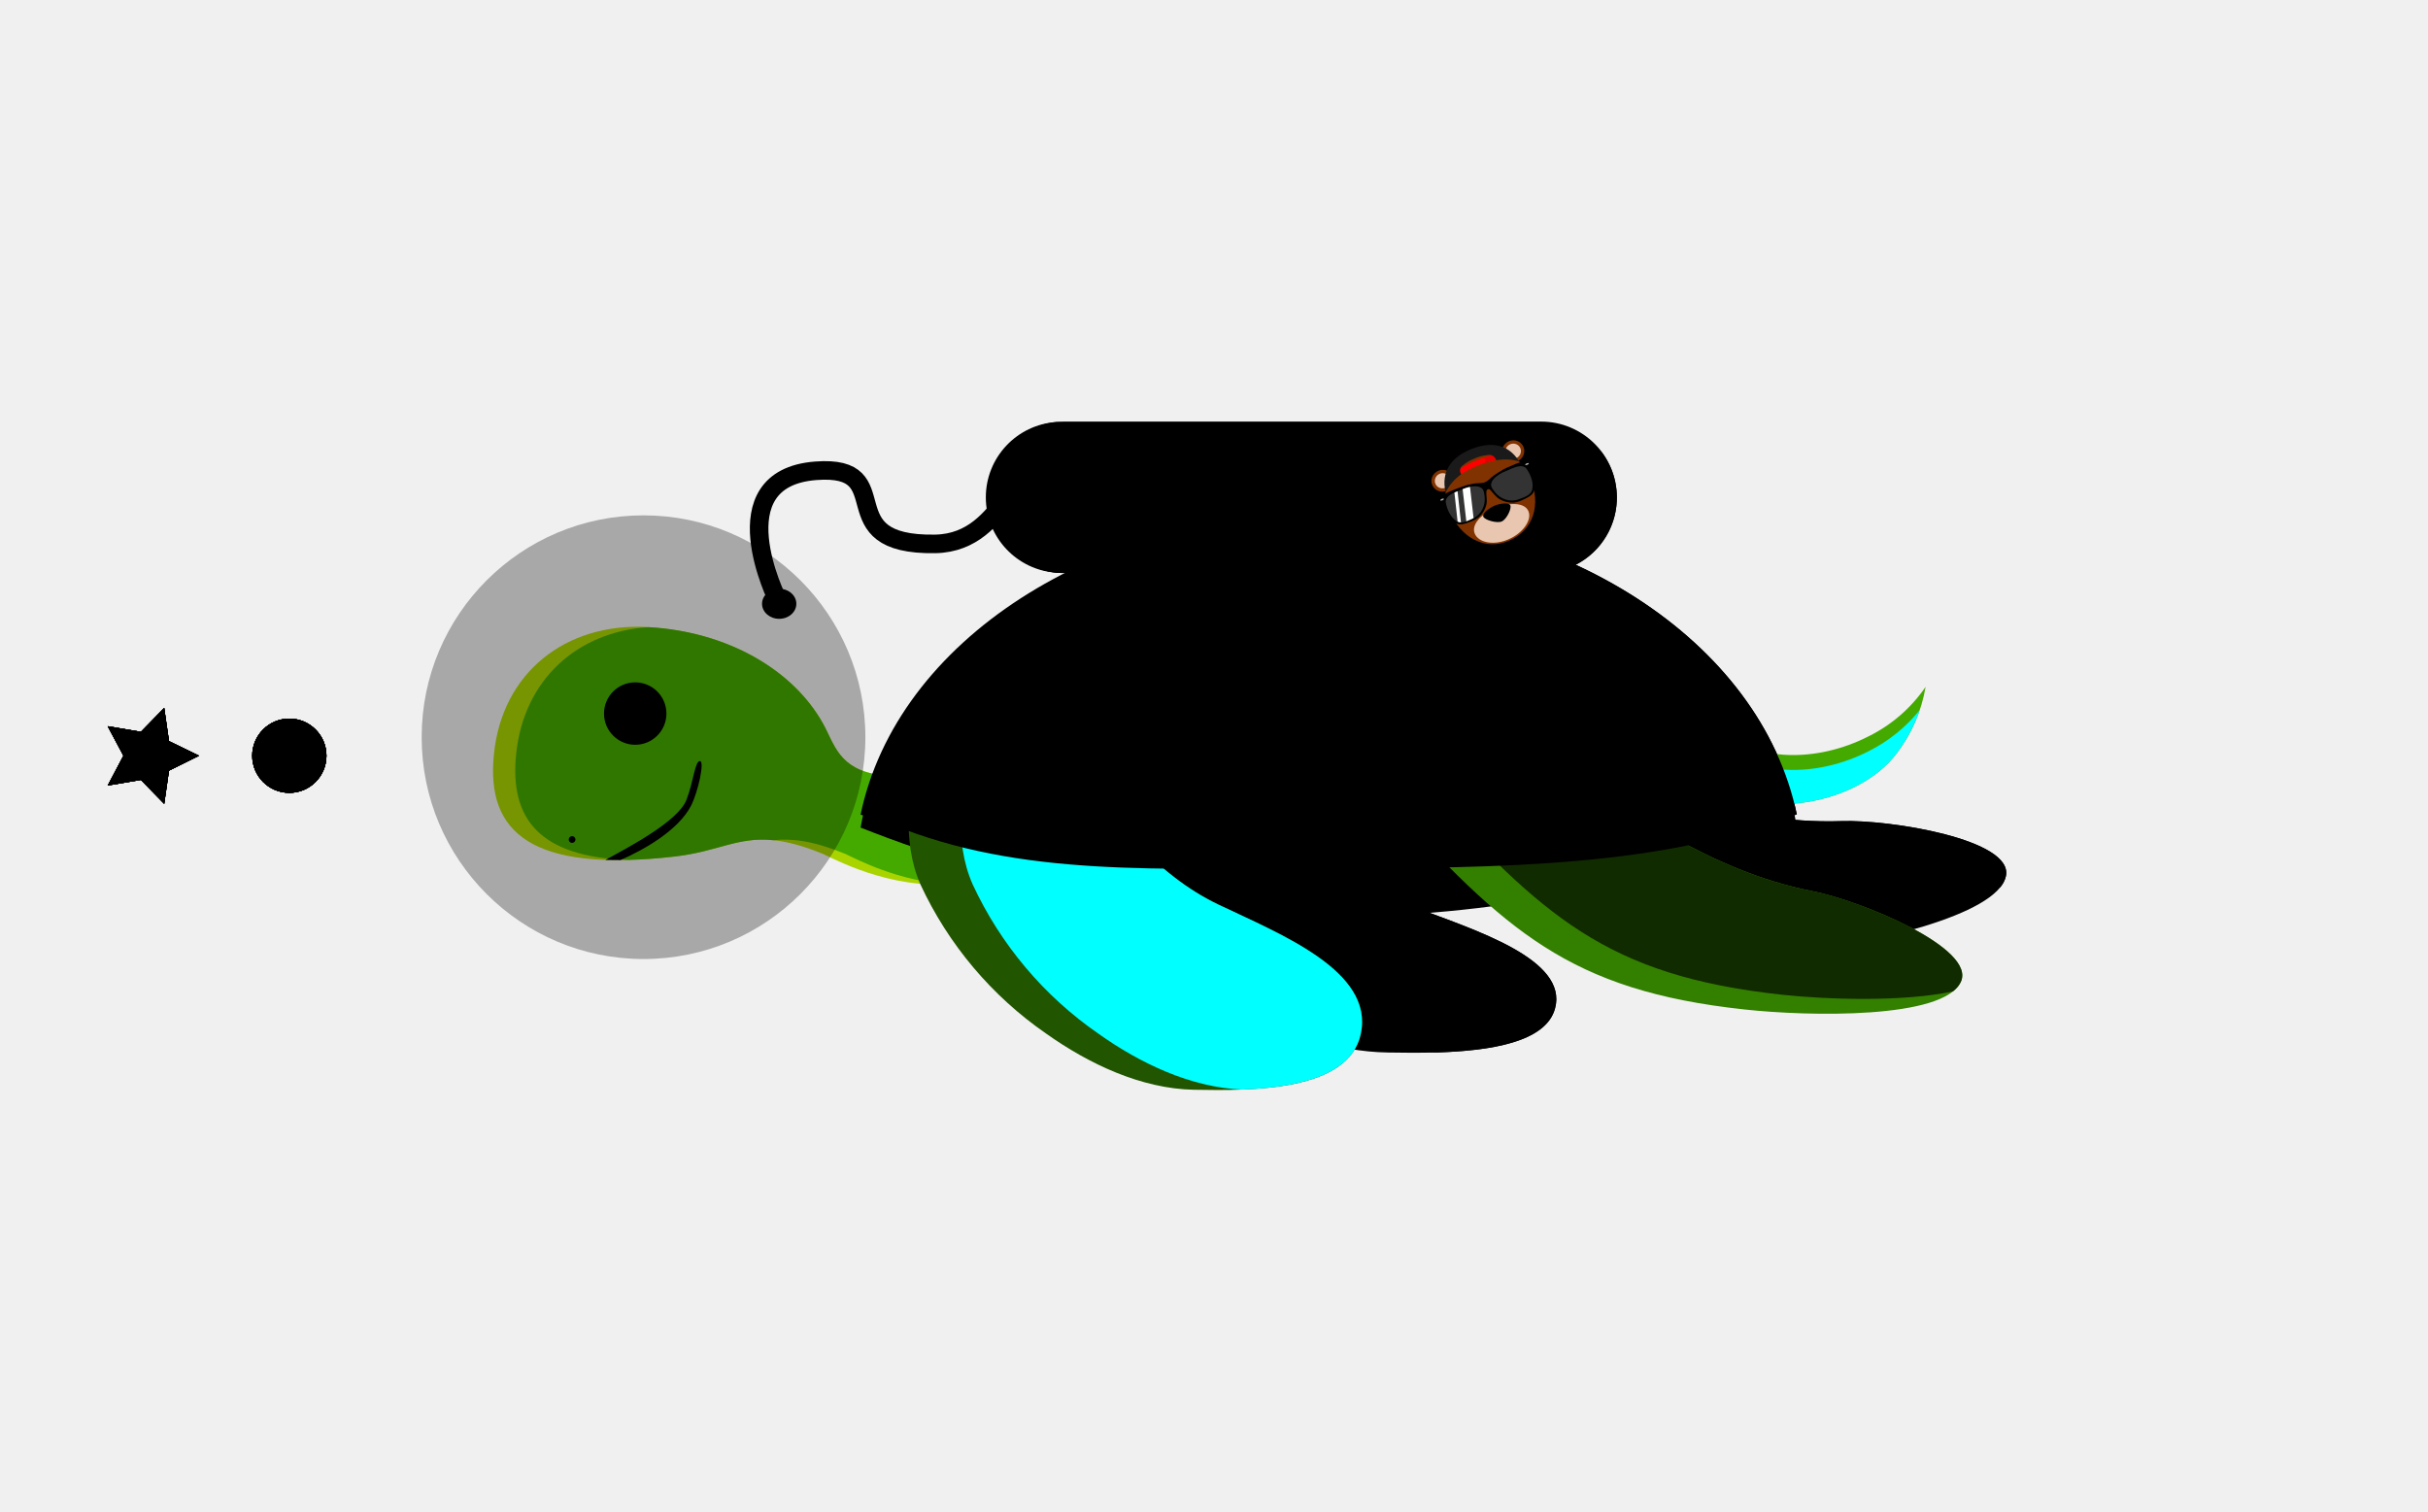
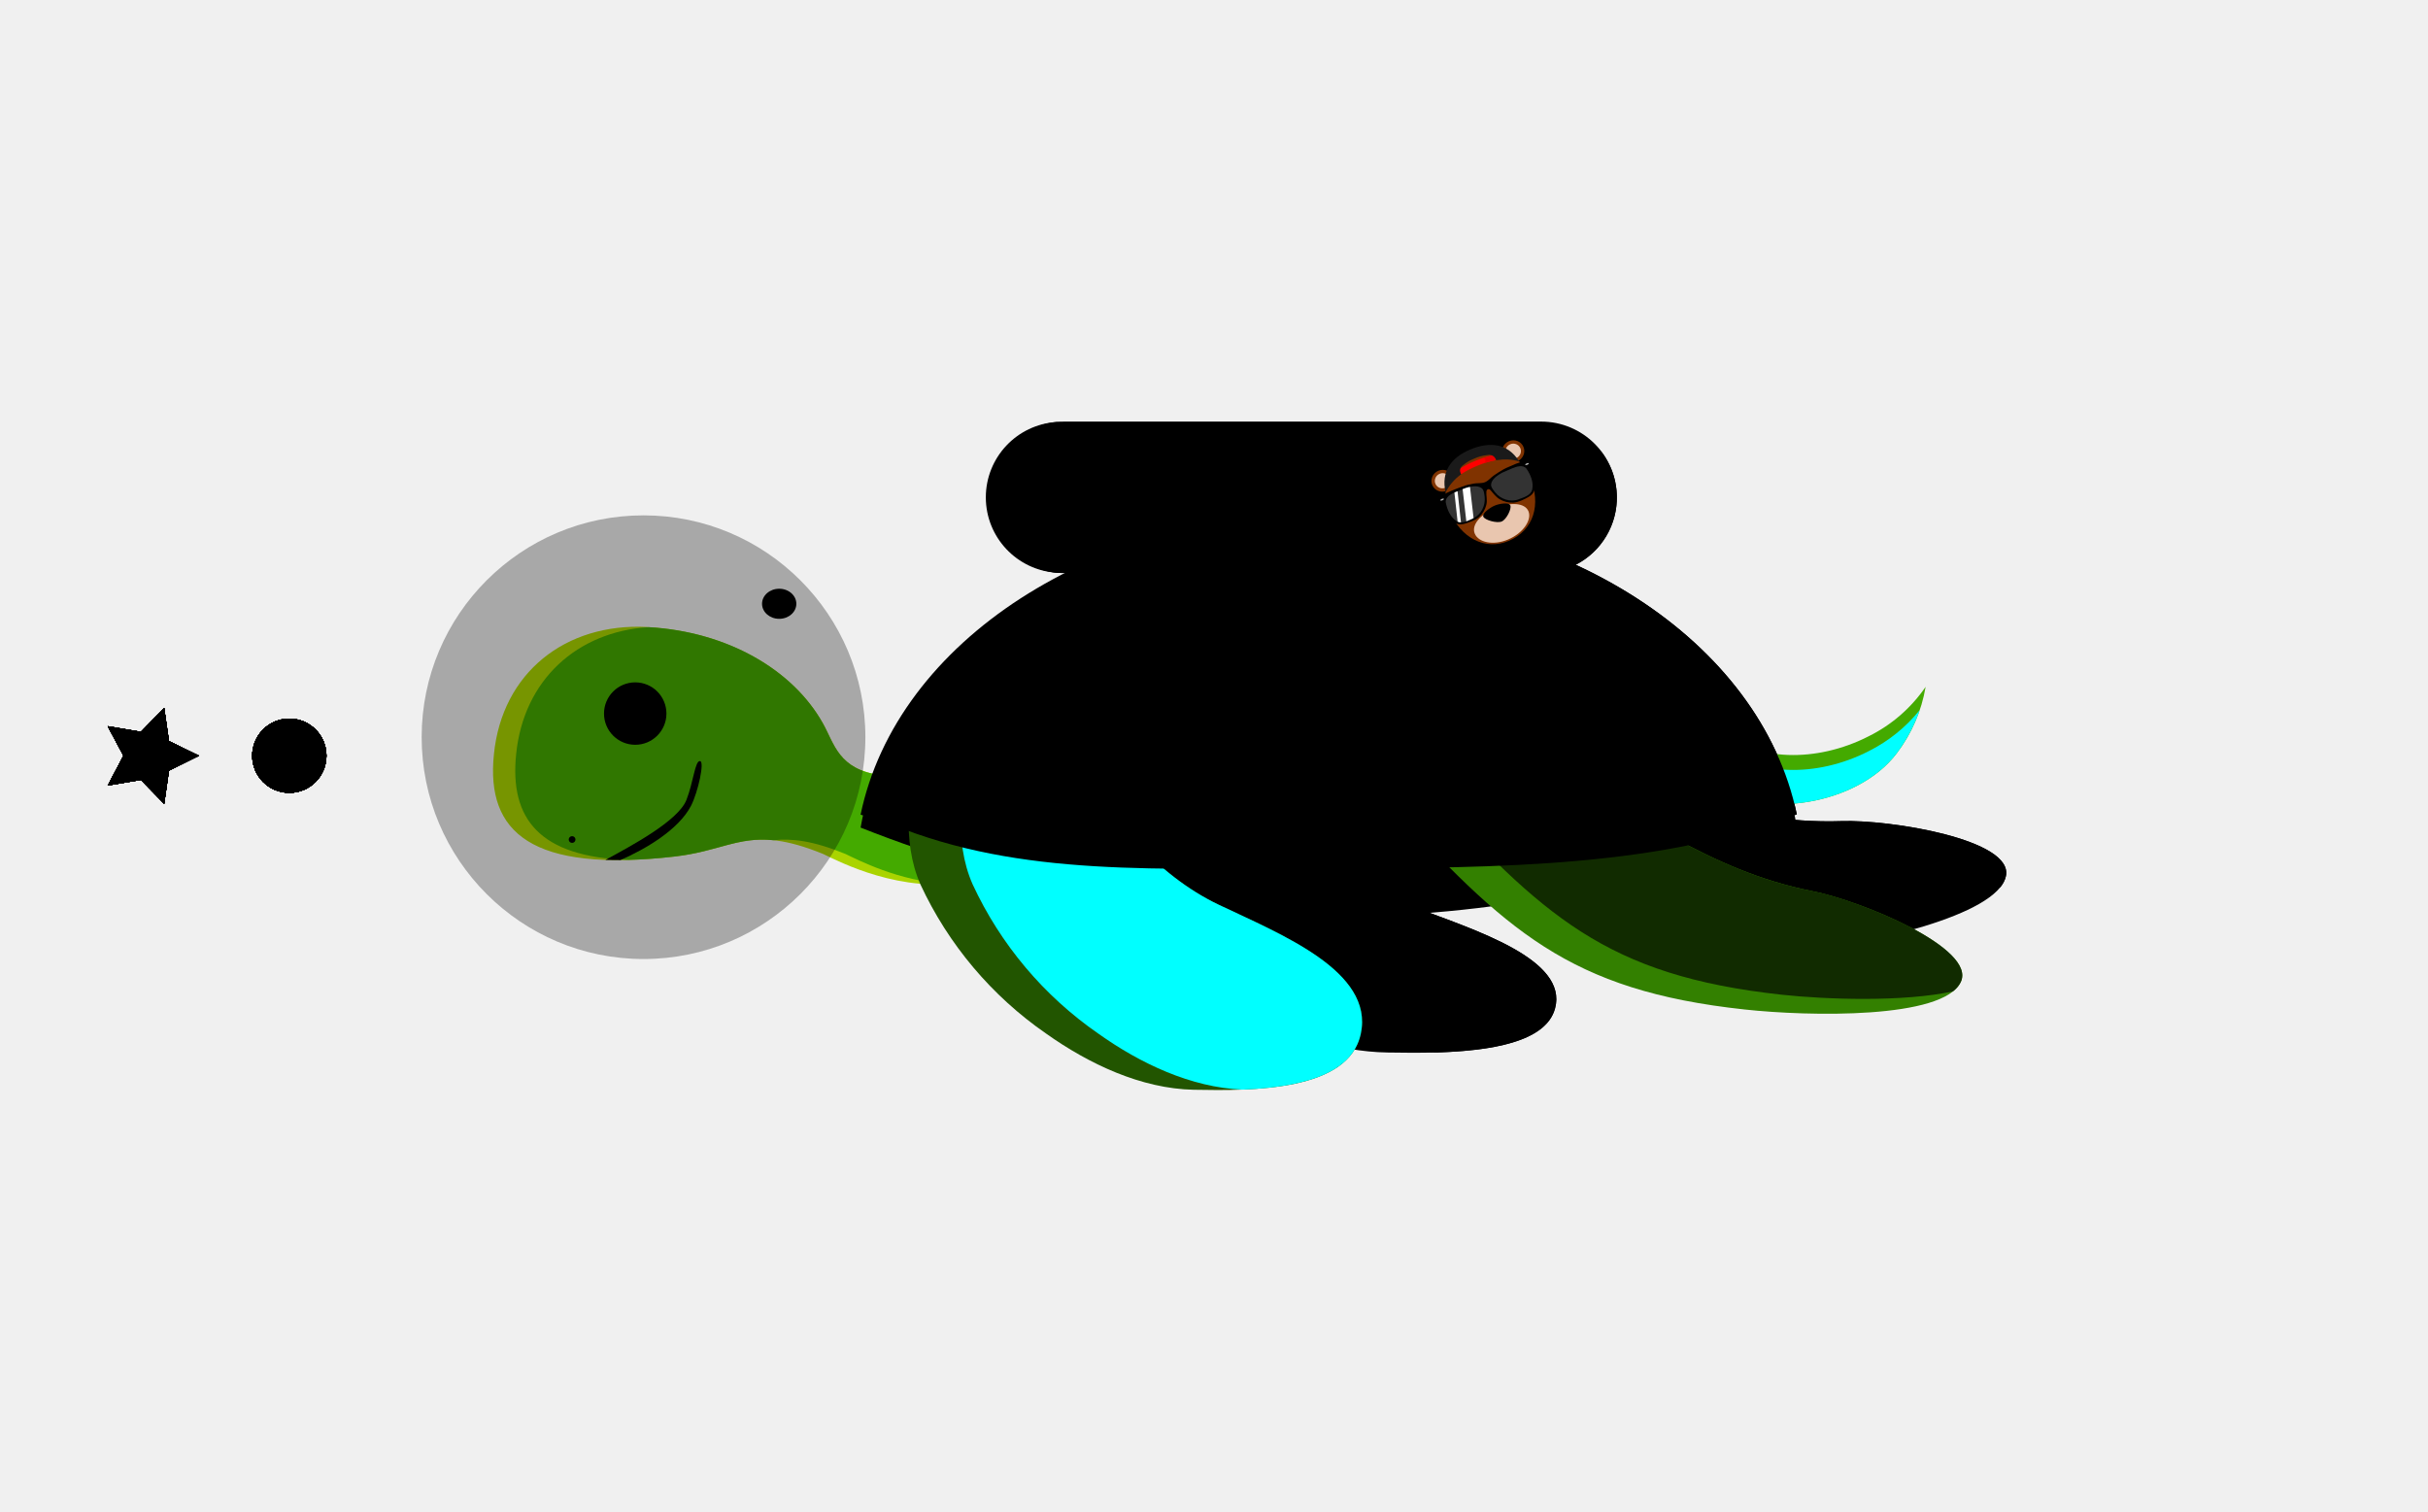
<svg xmlns="http://www.w3.org/2000/svg" class="turtle" viewBox="0 0 86.35 53.77" version="1.1" id="svg112">
  <defs id="defs116" />
  <g transform="translate(-111.67 -18.6)" id="g110">
-     <path class="star" d="M118.75 45.48l-1.07.53-.17 1.18-.83-.85-1.18.2.56-1.06-.56-1.05 1.18.2.83-.85.17 1.18z" id="path2" />
-     <circle class="blob" cx="121.96" cy="45.48" r="1.32" id="circle4" />
-     <path class="star" d="M118.75 45.48l-1.07.53-.17 1.18-.83-.85-1.18.2.56-1.06-.56-1.05 1.18.2.83-.85.17 1.18z" id="path6" />
-     <circle class="blob" cx="121.96" cy="45.48" r="1.32" id="circle8" />
-     <path class="star" d="M118.75 45.48l-1.07.53-.17 1.18-.83-.85-1.18.2.56-1.06-.56-1.05 1.18.2.83-.85.17 1.18z" id="path10" />
-     <circle class="blob" cx="121.96" cy="45.48" r="1.32" id="circle12" />
+     <path class="star" d="M118.75 45.48l-1.07.53-.17 1.18-.83-.85-1.18.2.56-1.06-.56-1.05 1.18.2.83-.85.17 1.18z" />
+     <circle class="blob" cx="121.96" cy="45.48" r="1.32" />
+     <path class="star" d="M118.75 45.48l-1.07.53-.17 1.18-.83-.85-1.18.2.56-1.06-.56-1.05 1.18.2.83-.85.17 1.18z" />
+     <circle class="blob" cx="121.96" cy="45.48" r="1.32" />
+     <path class="star" d="M118.75 45.48l-1.07.53-.17 1.18-.83-.85-1.18.2.56-1.06-.56-1.05 1.18.2.83-.85.17 1.18z" />
+     <circle class="blob" cx="121.96" cy="45.48" r="1.32" />
+     <path class="star" d="M118.75 45.48l-1.07.53-.17 1.18-.83-.85-1.18.2.56-1.06-.56-1.05 1.18.2.83-.85.17 1.18z" />
+     <circle class="blob" cx="121.96" cy="45.48" r="1.32" />
+     <path class="star" d="M118.75 45.48l-1.07.53-.17 1.18-.83-.85-1.18.2.56-1.06-.56-1.05 1.18.2.83-.85.17 1.18z" />
+     <circle class="blob" cx="121.96" cy="45.48" r="1.32" />
+     <path class="star" d="M118.75 45.48l-1.07.53-.17 1.18-.83-.85-1.18.2.56-1.06-.56-1.05 1.18.2.83-.85.17 1.18z" />
+     <circle class="blob" cx="121.96" cy="45.48" r="1.32" />
    <g transform="matrix(.50001 0 0 .50001 74.01 29.2)" id="g96">
      <ellipse class="tank__socket" transform="rotate(32.47)" ry=".87" rx="1.07" cy="-51.88" cx="121.98" id="ellipse14" />
      <g class="turtle__flipper turtle__flipper--back" id="g20">
        <path d="M171.58 33.39a4.9 4.9 0 01.47-3.27c.09-.16.25-.3.43-.35 4.5-1.01 8.96 2.15 13.45 3.15 6.77 1.5 12.62 4.54 20.36 4.29 3.45-.12 12.28 1.3 11.7 3.92-.62 2.85-9.95 4.82-14.53 5.37-12.49 1.51-17.83-1.6-28.2-8.73-1.24-.85-4.54-2.68-3.68-4.38z" id="path16" />
        <path d="M173.96 29.58a5.24 5.24 0 00-.04 2.18c-.86 1.7 2.44 3.53 3.67 4.38 10.38 7.12 15.72 10.24 28.2 8.73 3.16-.38 8.55-1.43 11.82-2.97.2-.25.32-.5.38-.77.58-2.61-8.25-4.04-11.7-3.92-7.74.25-13.59-2.79-20.36-4.3-4-.88-7.97-3.48-11.97-3.33z" id="path18" />
      </g>
      <g class="turtle__flipper turtle__flipper--back" id="g26">
        <path d="M156.87 30.14l5.47-.04c.2 0 .42-.13.54-.01 0 0 3.84 9.8 12.94 13.21 4.44 1.67 11.04 3.72 10.1 7.23-.85 3.23-7.7 3.21-11.88 3.14-3.74-.05-7.44-1.43-10.5-3.14-3.77-2.11-7.04-5-8.93-8.37-2.74-4.9 2.06-12.02 2.26-12.02z" id="path22" />
        <path d="M162.9 30.12l-2.33.02c-.2 0-5 7.12-2.25 12.02 1.88 3.37 5.16 6.26 8.93 8.37 2.99 1.67 6.6 3.03 10.26 3.14 3.74-.12 7.77-.71 8.42-3.14.93-3.5-5.67-5.56-10.1-7.23-9.02-3.39-12.86-13-12.93-13.18z" id="path24" />
      </g>
      <rect class="tank__shine" ry="5.39" y="8.79" x="145.62" height="10.77" width="44.7" id="rect28" />
      <g class="turtle__head" id="g40">
        <path d="M121.35 23.4c-5.82-.3-10.32 3.26-10.9 9.05-.58 5.59 2.68 8.44 12.85 7.28 4.24-.48 5.29-2.34 10.57-.18 1.12.53 5.58 2.89 10.39 1.95 3.33-.65 3.21-6.14 3.21-6.14.4-1.08-8.36-1.27-9.5-1.42-3.02-.4-3.3-2.23-4.13-3.7-2.14-3.8-6.8-6.53-12.5-6.83z" fill="#aad400" id="path30" />
        <path d="M121.46 23.41c-5.09.32-8.9 3.75-9.43 9.04-.47 4.58 1.64 7.32 8 7.52 1-.03 2.09-.1 3.27-.24 3.08-.35 4.48-1.43 7.03-1.16 1.32-.14 2.82.03 5.13.98.87.41 3.76 1.93 7.26 2.14.5-.03 1.02-.1 1.54-.2 3.33-.64 3.21-6.13 3.21-6.13.4-1.08-8.36-1.27-9.5-1.42-3.02-.4-3.3-2.23-4.13-3.7-2.12-3.78-6.74-6.5-12.38-6.83z" fill="#4a0" id="path32" />
        <circle class="turtle__eye" r="2.22" cy="29.56" cx="120.5" id="circle34" />
        <circle cx="116.01" cy="38.52" r=".24" id="circle36" />
-         <path d="M125.1 32.94c-.35-.02-.46 1.5-.96 2.77-.6 1.5-3.96 3.28-5.76 4.26l1.07.01c1.78-.78 4.12-2.14 5.02-3.86.5-.98.98-3.16.64-3.18z" id="path38" />
+         <path class="turtle__mouth" d="M125.1 32.94c-.35-.02-.46 1.5-.96 2.77-.6 1.5-3.96 3.28-5.76 4.26l1.07.01c1.78-.78 4.12-2.14 5.02-3.86.5-.98.98-3.16.64-3.18z" id="path38" />
      </g>
      <path class="turtle__under-shell" d="M170.38 21.17c-16.6.02-31.28 2.03-33.85 16.5a90.24 90.24 0 0066.6-.03c-2.6-14.46-16.16-16.46-32.75-16.47z" id="path42" />
      <g class="turtle__flipper turtle__flipper--front" id="g48">
        <path d="M143.05 26.46l5.48-.04c.2 0 .41-.18.54-.02 0 0 3.83 12.42 12.94 16.76 4.43 2.11 11.04 4.72 10.1 9.17-.86 4.1-7.71 4.07-11.89 3.99-3.74-.08-7.44-1.83-10.5-4a26.41 26.41 0 01-8.93-10.6c-2.74-6.22 2.06-15.26 2.26-15.26z" fill="#250" id="path44" />
        <path d="M149.08 26.44l-2.33.02c-.2 0-5 9.04-2.25 15.25a26.41 26.41 0 008.93 10.61c2.99 2.13 6.6 3.84 10.26 3.99 3.74-.15 7.78-.9 8.42-3.98.94-4.45-5.67-7.06-10.1-9.17-9.02-4.3-12.86-16.48-12.93-16.72z" fill="#0ff" id="path46" />
      </g>
      <path class="turtle__shell-light" d="M169.82 15.24c-16.6.02-30.72 9.14-33.29 21.51 9.27 3.23 21.08 3.32 33.29 3.32 12.23-.01 24.04-.1 33.3-3.34-2.58-12.37-16.7-21.48-33.3-21.49z" id="path50" />
      <g class="turtle__tail turtle__flipper" id="g56">
        <path d="M212.28 27.66a10.6 10.6 0 01-4.04 3.51c-3.74 1.92-8.1 1.76-10.4-.37.02 1.95-1.46 3.05-.14 4.05 2.83 2.13 9.68 1.32 12.54-2.48a10.73 10.73 0 002.04-4.7z" fill="#4a0" id="path52" />
        <path d="M211.87 29.3a10.93 10.93 0 01-3.63 2.93c-3.74 1.92-8.1 1.76-10.4-.38.01 1.03-.4 1.82-.59 2.49.09.17.23.34.45.51 2.83 2.13 9.68 1.32 12.54-2.48.71-.95 1.26-2 1.63-3.08z" fill="#0ff" id="path54" />
      </g>
      <g class="turtle__flipper turtle__flipper--front" id="g62">
        <path d="M171.32 30.64a4.9 4.9 0 011.19-3.08.72.72 0 01.5-.24c4.6.03 8.24 4.11 12.4 6.1 6.25 3 11.26 7.28 18.86 8.78 3.39.67 11.66 4.05 10.51 6.46-1.25 2.64-10.78 2.45-15.37 1.95-12.5-1.35-17-5.6-25.5-14.87-1.01-1.1-3.81-3.64-2.6-5.1z" fill="#338000" id="path58" />
        <path d="M174.5 27.47c-.33.66-.5 1.4-.54 2.11-1.22 1.46 1.58 4 2.6 5.1 8.49 9.28 12.99 13.52 25.5 14.88 3.15.34 8.64.53 12.17-.24.25-.2.43-.41.55-.66 1.15-2.41-7.12-5.8-10.51-6.46-7.6-1.5-12.61-5.78-18.87-8.78-3.7-1.77-6.98-5.2-10.9-5.95z" fill="#112b00" id="path60" />
      </g>
      <path class="turtle__shell" d="M169.82 15.24c-1.38 0-2.73.07-4.07.2-13.69 2.04-24.65 10.72-27.03 22 8.9 2.55 19.82 2.63 31.1 2.63 12.23-.01 24.04-.1 33.3-3.34-2.58-12.37-16.7-21.48-33.3-21.49z" id="path64" />
      <path class="tank__body" d="M152.06 9.85a5.37 5.37 0 00-4.3 8.63c.9.68 2.02 1.09 3.24 1.09h33.92a5.37 5.37 0 004.3-8.63 5.36 5.36 0 00-3.24-1.09z" id="path66" />
      <path class="tank__end" d="M150.48 8.82a5.37 5.37 0 000 10.72 5.37 5.37 0 000-10.72z" id="path68" />
      <circle class="tank__socket" r="1.47" cy="14.18" cx="150.48" id="circle70" />
-       <path d="M130.64 21.5s-4.35-8.67 2.7-9.21c6.13-.47.72 5.33 8.5 5.2 5.38-.1 5.33-7.28 8.45-3.4" fill="none" stroke="#000" stroke-width="1.32" stroke-linecap="round" id="path72" />
+       <path d="M130.64 21.5s-4.35-8.67 2.7-9.21c6.13-.47.72 5.33 8.5 5.2 5.38-.1 5.33-7.28 8.45-3.4" fill="none" class="tank__cable" stroke-width="1.32" stroke-linecap="round" id="path72" />
      <g id="g82">
        <ellipse class="tank__socket" ry="1.07" rx="1.22" cy="21.75" cx="130.74" id="ellipse74" />
        <circle class="helmet__glass" cx="121.09" cy="31.24" r="15.78" opacity=".3" id="circle76" />
        <path class="shimmer-stroke" d="M107.96 27.34a13.7 13.7 0 0110.43-9.54" opacity=".36" fill="none" stroke-width="1.11" stroke-linecap="round" stroke-linejoin="round" id="path78" />
        <path class="shimmer-stroke" d="M107.69 34.06a13.7 13.7 0 01-.23-4.2" opacity=".36" fill="none" stroke-width="1.11" stroke-linecap="round" stroke-linejoin="round" id="path80" />
      </g>
      <path class="turtle__shell turtle__shell-lip" d="M138.72 37.44c9.26 3.78 18.89 3.12 31.1 3.13 12.23-.01 24.04-.12 33.3-3.92" stroke-width="2.5" stroke-linecap="round" stroke-linejoin="round" id="path84" />
      <path class="turtle__shell-groove" d="M180.36 21.14a13.6 13.6 0 01-18.67.2" fill="none" stroke-width="1.32" stroke-linecap="round" stroke-linejoin="round" id="path86" />
      <path class="turtle__shell-groove" d="M160.92 24.95l-5.24 5.25" stroke-width="1.32" stroke-linecap="round" id="path88" />
      <path class="turtle__shell-groove" d="M180.55 24.95l5.24 5.25" stroke-width="1.32" stroke-linecap="round" id="path90" />
      <g fill="none" id="g94">
        <path class="helmet__collar" d="M138.4 28.7a17.5 17.5 0 01-3.33 13.06" stroke-linecap="square" stroke-linejoin="round" stroke-width="3.97" id="path92" />
      </g>
    </g>
  </g>
-   <g id="layer1" transform="matrix(0.01149237,-0.00480882,0.00480882,0.01149237,46.93116,7.955237)">
+   <g id="layer1" class="logo" transform="matrix(0.01149237,-0.00480882,0.00480882,0.01149237,46.93116,7.955237)">
    <g id="g5973" transform="matrix(1.341046,0,0,1.341046,-51.15693,-297.332)">
      <path id="path5634" d="m 242.822,893.869 c 2e-5,61.252 -36.059,106.285 -94.208,106.285 -54.326,0 -91.435,-45.033 -91.435,-106.285 4e-6,-61.252 37.667,-85.951 90.973,-85.951 53.306,0 94.67,24.699 94.67,85.951 z" style="fill:#803300;fill-opacity:1;stroke:none;stroke-width:6;stroke-linecap:round;stroke-linejoin:round;stroke-miterlimit:4;stroke-dasharray:none;stroke-opacity:1" />
      <path id="path5639" d="m 211.925,958.105 c 2e-5,19.908 -28.601,38.819 -63.312,38.819 -34.711,0 -60.539,-18.911 -60.539,-38.819 0,-19.908 26.29,-33.273 61.001,-33.273 34.711,0 62.85,13.366 62.85,33.273 z" style="fill:#e9c6af;fill-opacity:1;stroke:none;stroke-width:6;stroke-linecap:round;stroke-linejoin:round;stroke-miterlimit:4;stroke-dasharray:none;stroke-opacity:1" />
      <path id="path5636" d="m 181.194,931.763 c 0,7.657 -19.04,24.493 -30.27,24.493 -11.23,0 -32.118,-16.836 -32.118,-24.493 0,-7.657 20.239,-12.478 31.469,-12.478 11.23,0 30.918,4.821 30.918,12.478 z" style="fill:#000000;fill-opacity:1;stroke:none;stroke-width:6;stroke-linecap:round;stroke-linejoin:round;stroke-miterlimit:4;stroke-dasharray:none;stroke-opacity:1" />
      <ellipse ry="23.111" rx="23.762" cy="827.682" cx="68.304" id="path5793" style="fill:#803300;fill-opacity:1;stroke:none;stroke-width:6;stroke-linecap:round;stroke-linejoin:round;stroke-miterlimit:4;stroke-dasharray:none;stroke-opacity:1" />
      <path id="path5806" d="m 84.784,826.317 a 16.549,16.095 0 0 0 -16.48,-14.731 16.549,16.095 0 0 0 -16.548,16.096 16.549,16.095 0 0 0 16.548,16.096 16.549,16.095 0 0 0 1.132,-0.039 c 0.815,-1.337 1.582,-2.727 2.472,-3.983 1.572,-2.219 3.258,-4.312 5.055,-6.283 1.796,-1.971 3.702,-3.819 5.712,-5.548 0.669,-0.575 1.418,-1.058 2.109,-1.607 z" style="fill:#e9c6af;fill-opacity:1;stroke:none;stroke-width:6;stroke-linecap:round;stroke-linejoin:round;stroke-miterlimit:4;stroke-dasharray:none;stroke-opacity:1" />
      <ellipse transform="scale(-1,1)" style="fill:#803300;fill-opacity:1;stroke:none;stroke-width:6;stroke-linecap:round;stroke-linejoin:round;stroke-miterlimit:4;stroke-dasharray:none;stroke-opacity:1" id="ellipse5814" cx="-231.243" cy="827.682" rx="23.762" ry="23.111" />
      <path style="fill:#e9c6af;fill-opacity:1;stroke:none;stroke-width:6;stroke-linecap:round;stroke-linejoin:round;stroke-miterlimit:4;stroke-dasharray:none;stroke-opacity:1" d="m 214.764,826.317 a 16.549,16.095 0 0 1 16.48,-14.731 16.549,16.095 0 0 1 16.548,16.096 16.549,16.095 0 0 1 -16.548,16.096 16.549,16.095 0 0 1 -1.132,-0.039 c -0.815,-1.337 -1.582,-2.727 -2.472,-3.983 -1.572,-2.219 -3.258,-4.312 -5.055,-6.283 -1.796,-1.971 -3.702,-3.819 -5.712,-5.548 -0.669,-0.575 -1.418,-1.058 -2.109,-1.607 z" id="path5816" />
      <g transform="translate(-175.5,139.5002)" id="g5936">
        <path id="path5921" d="m 323.231,675.857 c -13.396,0 -26.023,1.079 -37.672,3.334 v 11.353 c 11.649,-2.255 24.276,-3.334 37.672,-3.334 15.104,0 29.458,1.373 42.666,4.256 v -11.355 c -13.207,-2.883 -27.563,-4.254 -42.666,-4.254 z" style="fill:#ff0000;fill-opacity:1;stroke:none;stroke-width:6;stroke-linecap:round;stroke-linejoin:round;stroke-miterlimit:4;stroke-dasharray:none;stroke-opacity:1" />
        <path style="fill:#e50000;fill-opacity:1;stroke:none;stroke-width:6;stroke-linecap:round;stroke-linejoin:round;stroke-miterlimit:4;stroke-dasharray:none;stroke-opacity:1" d="m 340.695,-75.85 a 15.875,7.812 0 0 1 4.43,5.412 15.875,7.812 0 0 1 -5.414,5.863 c 9.116,0.653 17.878,1.866 26.186,3.68 V -72.25 c -8.007,-1.748 -16.44,-2.932 -25.201,-3.6 z" transform="translate(0,752.3622)" id="path5926" />
      </g>
      <path id="path5918" d="m 148.06,789.038 c -43.489,0 -75.872,19.481 -83.284,63.856 12.322,-10.516 27.906,-18.694 45.285,-22.651 0,0 -2.446,-12.499 10.25,-16.029 14.513,-4.035 18.404,-3.944 27.749,-4 10.2,-0.062 15.075,-0.071 30.339,4 14.187,3.783 12,17.113 12,17.113 17.217,4.421 31.845,10.722 44.263,21.567 -7.276,-46.029 -42.375,-63.856 -86.602,-63.856 z" style="fill:#1a1a1a;fill-opacity:1;stroke:none;stroke-width:6;stroke-linecap:round;stroke-linejoin:round;stroke-miterlimit:4;stroke-dasharray:none;stroke-opacity:1" />
      <circle r="11.185" cy="894.081" cx="97.242" id="path1046" style="fill:#ffaaaa;fill-opacity:0.577;stroke:none;stroke-width:8.413;stroke-linecap:round;stroke-linejoin:round;stroke-miterlimit:4;stroke-dasharray:none;stroke-dashoffset:0;stroke-opacity:1" />
      <circle r="11.185" style="fill:#ffaaaa;fill-opacity:0.577;stroke:none;stroke-width:8.413;stroke-linecap:round;stroke-linejoin:round;stroke-miterlimit:4;stroke-dasharray:none;stroke-dashoffset:0;stroke-opacity:1" id="circle1048" cx="201.851" cy="894.081" />
      <path d="m 96.601,864.041 a 21.271,21.271 0 0 1 -6.781,15.572 21.271,21.271 0 0 1 -16.019,5.644" id="path1066" style="fill:none;fill-opacity:0.577;stroke:#e9afaf;stroke-width:2.983;stroke-linecap:round;stroke-linejoin:round;stroke-miterlimit:4;stroke-dasharray:none;stroke-dashoffset:0;stroke-opacity:1" />
      <path transform="scale(-1,1)" style="fill:none;fill-opacity:0.577;stroke:#e9afaf;stroke-width:2.983;stroke-linecap:round;stroke-linejoin:round;stroke-miterlimit:4;stroke-dasharray:none;stroke-dashoffset:0;stroke-opacity:1" id="path1068" d="m -203.53,864.041 a 21.271,21.271 0 0 1 -6.781,15.572 21.271,21.271 0 0 1 -16.019,5.644" />
      <g transform="matrix(1.173329,0,0,1.173329,-128.7232,-42.56095)" id="layer1-8">
        <g id="g4372">
          <path id="path4689" d="m 175.58,764.635 c -5.547,-0.059 -11.389,0.155 -19.432,1.816 l -12.203,2.359 1.967,12.816 c 1.785,0.25 4.247,0.866 5.414,2.428 3.006,4.024 1.024,7.915 1.707,15.021 2.276,23.677 10.16,28.633 22.369,30.057 6.394,0.746 19.445,1.945 28.363,-1.221 8.059,-2.861 15.531,-8.411 20.59,-15.307 5.347,-7.29 5.922,-15.542 9.241,-21.926 2.352,-4.524 6.563,-3.559 7.891,0 2.515,6.741 3.732,14.636 9.079,21.926 5.058,6.896 12.53,12.445 20.59,15.307 8.918,3.166 21.969,1.966 28.363,1.221 12.21,-1.424 20.095,-6.379 22.371,-30.057 0.683,-7.107 -1.299,-10.997 1.707,-15.021 1.205,-1.613 3.804,-2.226 5.598,-2.459 l 1.957,-12.752 -12.377,-2.393 c -12.868,-2.659 -20.106,-1.61 -29.508,-1.668 -3.488,-0.021 -7.48,0.098 -11.195,0.488 -6.925,0.728 -13.786,2.03 -20.604,3.451 -6.807,1.419 -12.733,5.2 -19.685,5.064 -6.706,-0.13 -13.309,-4.241 -19.869,-5.639 -6.93,-1.476 -12.634,-2.647 -21.062,-2.877 -4.085,-0.111 -7.707,-0.51 -11.195,-0.488 -3.526,0.022 -6.748,-0.113 -10.076,-0.148 z" style="fill:#000000;fill-opacity:1;stroke:none;stroke-width:8;stroke-linecap:square;stroke-linejoin:round;stroke-miterlimit:4;stroke-dasharray:none;stroke-opacity:1" />
          <path style="fill:#333333;fill-opacity:1;stroke:none;stroke-width:8;stroke-linecap:square;stroke-linejoin:round;stroke-miterlimit:4;stroke-dasharray:none;stroke-opacity:1" d="m 182.39,769.633 c -8.598,0.143 -21.142,0.602 -24.273,10.441 -2.792,12.996 -2.66,27.921 4.889,38.887 6.304,9.158 19.913,7.361 30.049,7.005 16.107,-0.565 29.948,-13.11 34.226,-28.456 1.644,-6.608 3.552,-11.871 0.593,-16.519 -5.068,-7.96 -17.13,-10.038 -26.063,-11.051 -6.407,-0.261 -12.951,-0.378 -19.421,-0.307 z" id="path4694" />
          <path style="fill:#b3b3b3;fill-opacity:1;stroke:none;stroke-width:8;stroke-linecap:square;stroke-linejoin:round;stroke-miterlimit:4;stroke-dasharray:none;stroke-opacity:1" id="path4707" d="m 157.469,772.895 a 3.476,1.442 0 0 1 -3.459,1.442 3.476,1.442 0 0 1 -3.494,-1.427 3.476,1.442 0 0 1 3.423,-1.457 3.476,1.442 0 0 1 3.529,1.413" />
          <path id="path4810" d="m 292.534,769.633 c 8.598,0.143 21.142,0.602 24.273,10.441 2.792,12.996 2.66,27.921 -4.889,38.887 -6.304,9.158 -19.913,7.361 -30.049,7.005 -16.107,-0.565 -29.948,-13.11 -34.226,-28.456 -1.644,-6.608 -3.552,-11.871 -0.593,-16.519 5.068,-7.96 17.13,-10.038 26.063,-11.051 6.407,-0.261 12.951,-0.378 19.421,-0.307 z" style="fill:#333333;fill-opacity:1;stroke:none;stroke-width:8;stroke-linecap:square;stroke-linejoin:round;stroke-miterlimit:4;stroke-dasharray:none;stroke-opacity:1" />
          <path d="m 317.454,772.895 a 3.476,1.442 0 0 0 3.459,1.442 3.476,1.442 0 0 0 3.494,-1.427 3.476,1.442 0 0 0 -3.423,-1.457 3.476,1.442 0 0 0 -3.529,1.413" id="path4812" style="fill:#b3b3b3;fill-opacity:1;stroke:none;stroke-width:8;stroke-linecap:square;stroke-linejoin:round;stroke-miterlimit:4;stroke-dasharray:none;stroke-opacity:1" />
          <path id="rect4338" transform="translate(143.5197,764.6276)" d="M 52.107,5.113 35.756,61.623 c 4.985,0.135 9.95,-0.038 14.398,-0.322 L 65.994,6.566 C 61.266,5.404 56.592,5.228 52.107,5.113 Z" style="fill:#ffffff;fill-opacity:1;stroke:none;stroke-width:6;stroke-linecap:round;stroke-linejoin:round;stroke-miterlimit:4;stroke-dasharray:none;stroke-opacity:1" />
          <path id="rect4348" transform="translate(143.5197,764.6276)" d="m 42.172,4.992 c -1.102,0.001 -2.204,-2.999e-4 -3.303,0.012 -0.921,0.015 -1.905,0.042 -2.9,0.076 L 20.916,56.092 c 1.473,1.557 3.213,2.703 5.135,3.535 z" style="fill:#ffffff;fill-opacity:1;stroke:none;stroke-width:6;stroke-linecap:round;stroke-linejoin:round;stroke-miterlimit:4;stroke-dasharray:none;stroke-opacity:1" />
        </g>
      </g>
    </g>
  </g>
  <g transform="translate(-111.67 -18.6)" id="g110">
-     <path class="star" d="M118.75 45.48l-1.07.53-.17 1.18-.83-.85-1.18.2.56-1.06-.56-1.05 1.18.2.83-.85.17 1.18z" id="path98" />
-     <circle class="blob" cx="121.96" cy="45.48" r="1.32" id="circle100" />
-     <path class="star" d="M118.75 45.48l-1.07.53-.17 1.18-.83-.85-1.18.2.56-1.06-.56-1.05 1.18.2.83-.85.17 1.18z" id="path102" />
-     <circle class="blob" cx="121.96" cy="45.48" r="1.32" id="circle104" />
-     <path class="star" d="M118.75 45.48l-1.07.53-.17 1.18-.83-.85-1.18.2.56-1.06-.56-1.05 1.18.2.83-.85.17 1.18z" id="path106" />
-     <circle class="blob" cx="121.96" cy="45.48" r="1.32" id="circle108" />
+     <path class="star" d="M118.75 45.48l-1.07.53-.17 1.18-.83-.85-1.18.2.56-1.06-.56-1.05 1.18.2.83-.85.17 1.18z" />
+     <circle class="blob" cx="121.96" cy="45.48" r="1.32" />
+     <path class="star" d="M118.75 45.48l-1.07.53-.17 1.18-.83-.85-1.18.2.56-1.06-.56-1.05 1.18.2.83-.85.17 1.18z" />
+     <circle class="blob" cx="121.96" cy="45.48" r="1.32" />
+     <path class="star" d="M118.75 45.48l-1.07.53-.17 1.18-.83-.85-1.18.2.56-1.06-.56-1.05 1.18.2.83-.85.17 1.18z" />
+     <circle class="blob" cx="121.96" cy="45.48" r="1.32" />
+     <path class="star" d="M118.75 45.48l-1.07.53-.17 1.18-.83-.85-1.18.2.56-1.06-.56-1.05 1.18.2.83-.85.17 1.18z" />
+     <circle class="blob" cx="121.96" cy="45.48" r="1.32" />
+     <path class="star" d="M118.75 45.48l-1.07.53-.17 1.18-.83-.85-1.18.2.56-1.06-.56-1.05 1.18.2.83-.85.17 1.18z" />
+     <circle class="blob" cx="121.96" cy="45.48" r="1.32" />
+     <path class="star" d="M118.75 45.48l-1.07.53-.17 1.18-.83-.85-1.18.2.56-1.06-.56-1.05 1.18.2.83-.85.17 1.18z" />
+     <circle class="blob" cx="121.96" cy="45.48" r="1.32" />
  </g>
</svg>
